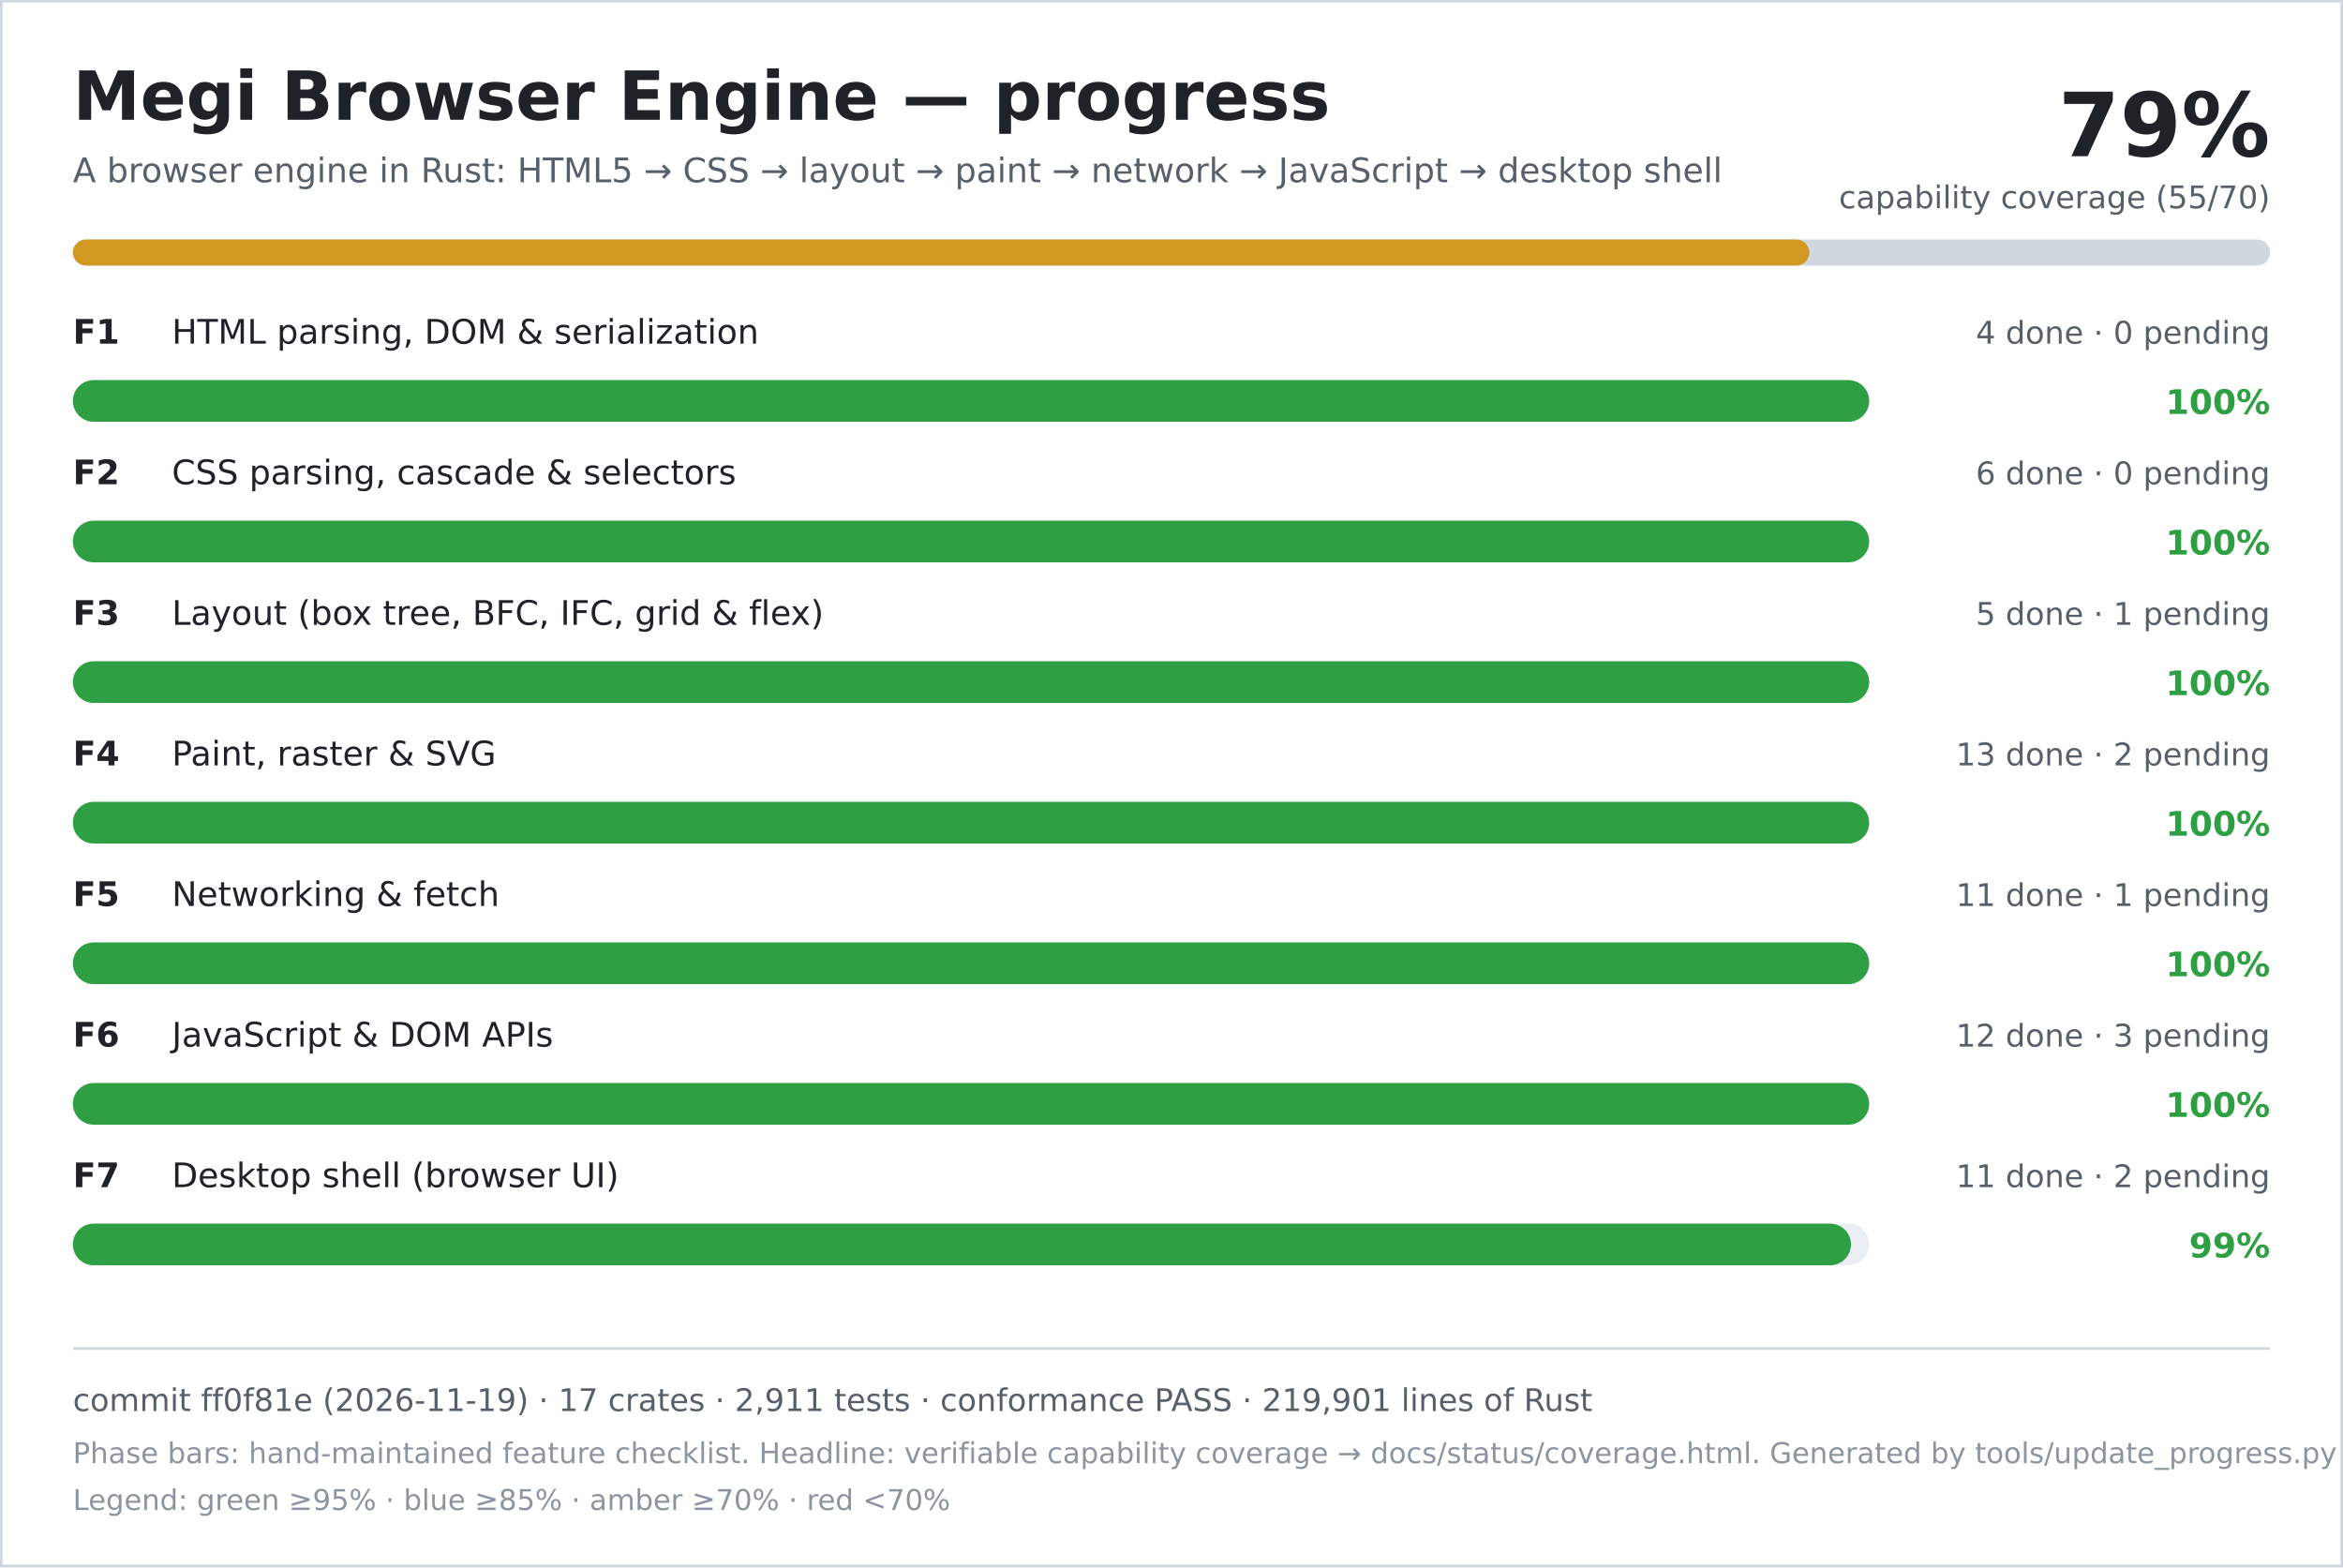
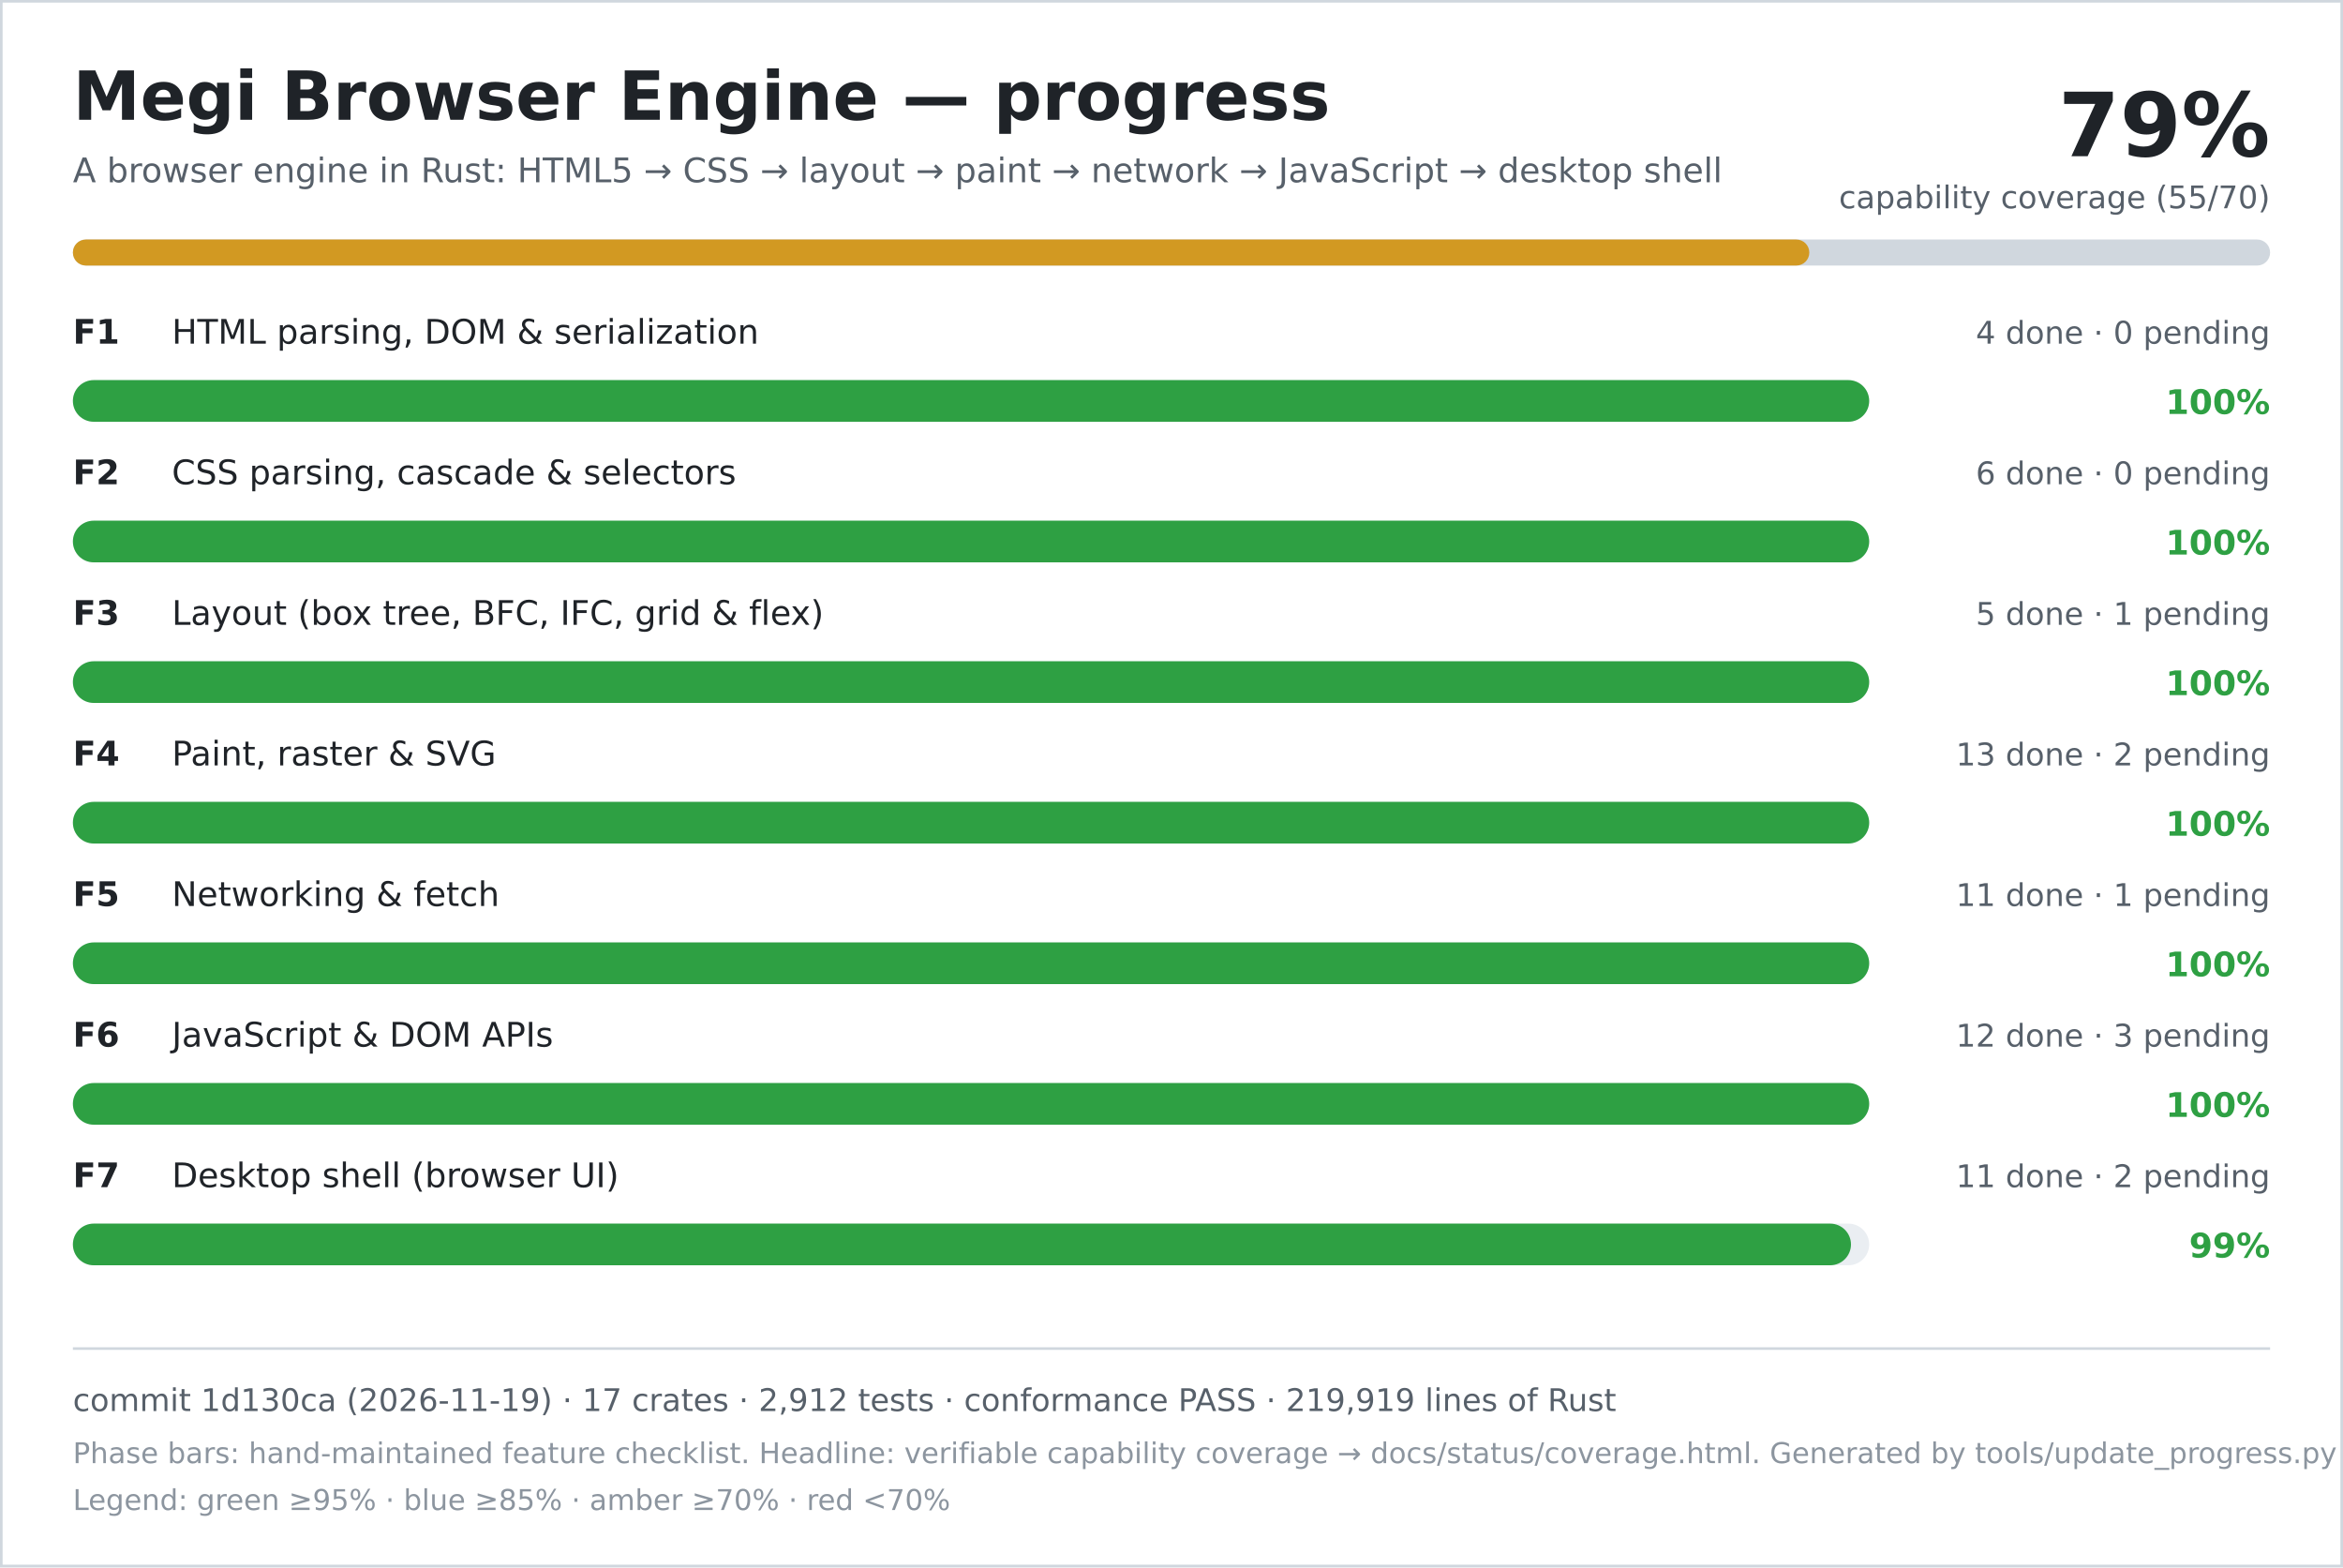
<svg xmlns="http://www.w3.org/2000/svg" width="900" height="602" viewBox="0 0 900 602" role="img" aria-labelledby="title desc">
  <rect width="900" height="602" fill="#ffffff" />
  <rect x="0.5" y="0.5" width="899" height="601" fill="none" stroke="#d0d7de" />
  <text x="28" y="46" font-family="DejaVu Sans, Verdana, sans-serif" font-size="26" font-weight="700" fill="#1f2328">Megi Browser Engine — progress</text>
  <text x="28" y="70" font-family="DejaVu Sans, Verdana, sans-serif" font-size="13" fill="#57606a">A browser engine in Rust: HTML5 → CSS → layout → paint → network → JavaScript → desktop shell</text>
  <text x="872" y="60" text-anchor="end" font-family="DejaVu Sans, Verdana, sans-serif" font-size="34" font-weight="700" fill="#1f2328">79%</text>
  <text x="872" y="80" text-anchor="end" font-family="DejaVu Sans, Verdana, sans-serif" font-size="12" fill="#57606a">capability coverage (55/70)</text>
  <rect x="28" y="92" width="844" height="10" rx="5" fill="#d0d7de" />
  <rect x="28" y="92" width="667" height="10" rx="5" fill="#d29922" />
  <text x="28" y="132" font-family="DejaVu Sans, Verdana, sans-serif" font-size="13" font-weight="700" fill="#1f2328">F1</text>
  <text x="66" y="132" font-family="DejaVu Sans, Verdana, sans-serif" font-size="13" fill="#1f2328">HTML parsing, DOM &amp; serialization</text>
  <text x="872" y="132" text-anchor="end" font-family="DejaVu Sans, Verdana, sans-serif" font-size="12" fill="#57606a">4 done · 0 pending</text>
  <rect x="28" y="146" width="690" height="16" rx="8" fill="#eaeef2" />
  <rect x="28" y="146" width="690" height="16" rx="8" fill="#2ea043" />
  <text x="872" y="159" text-anchor="end" font-family="DejaVu Sans, Verdana, sans-serif" font-size="13" font-weight="700" fill="#2ea043">100%</text>
  <text x="28" y="186" font-family="DejaVu Sans, Verdana, sans-serif" font-size="13" font-weight="700" fill="#1f2328">F2</text>
  <text x="66" y="186" font-family="DejaVu Sans, Verdana, sans-serif" font-size="13" fill="#1f2328">CSS parsing, cascade &amp; selectors</text>
  <text x="872" y="186" text-anchor="end" font-family="DejaVu Sans, Verdana, sans-serif" font-size="12" fill="#57606a">6 done · 0 pending</text>
  <rect x="28" y="200" width="690" height="16" rx="8" fill="#eaeef2" />
  <rect x="28" y="200" width="690" height="16" rx="8" fill="#2ea043" />
  <text x="872" y="213" text-anchor="end" font-family="DejaVu Sans, Verdana, sans-serif" font-size="13" font-weight="700" fill="#2ea043">100%</text>
  <text x="28" y="240" font-family="DejaVu Sans, Verdana, sans-serif" font-size="13" font-weight="700" fill="#1f2328">F3</text>
  <text x="66" y="240" font-family="DejaVu Sans, Verdana, sans-serif" font-size="13" fill="#1f2328">Layout (box tree, BFC, IFC, grid &amp; flex)</text>
  <text x="872" y="240" text-anchor="end" font-family="DejaVu Sans, Verdana, sans-serif" font-size="12" fill="#57606a">5 done · 1 pending</text>
  <rect x="28" y="254" width="690" height="16" rx="8" fill="#eaeef2" />
  <rect x="28" y="254" width="690" height="16" rx="8" fill="#2ea043" />
  <text x="872" y="267" text-anchor="end" font-family="DejaVu Sans, Verdana, sans-serif" font-size="13" font-weight="700" fill="#2ea043">100%</text>
  <text x="28" y="294" font-family="DejaVu Sans, Verdana, sans-serif" font-size="13" font-weight="700" fill="#1f2328">F4</text>
  <text x="66" y="294" font-family="DejaVu Sans, Verdana, sans-serif" font-size="13" fill="#1f2328">Paint, raster &amp; SVG</text>
  <text x="872" y="294" text-anchor="end" font-family="DejaVu Sans, Verdana, sans-serif" font-size="12" fill="#57606a">13 done · 2 pending</text>
  <rect x="28" y="308" width="690" height="16" rx="8" fill="#eaeef2" />
  <rect x="28" y="308" width="690" height="16" rx="8" fill="#2ea043" />
  <text x="872" y="321" text-anchor="end" font-family="DejaVu Sans, Verdana, sans-serif" font-size="13" font-weight="700" fill="#2ea043">100%</text>
  <text x="28" y="348" font-family="DejaVu Sans, Verdana, sans-serif" font-size="13" font-weight="700" fill="#1f2328">F5</text>
  <text x="66" y="348" font-family="DejaVu Sans, Verdana, sans-serif" font-size="13" fill="#1f2328">Networking &amp; fetch</text>
  <text x="872" y="348" text-anchor="end" font-family="DejaVu Sans, Verdana, sans-serif" font-size="12" fill="#57606a">11 done · 1 pending</text>
  <rect x="28" y="362" width="690" height="16" rx="8" fill="#eaeef2" />
  <rect x="28" y="362" width="690" height="16" rx="8" fill="#2ea043" />
  <text x="872" y="375" text-anchor="end" font-family="DejaVu Sans, Verdana, sans-serif" font-size="13" font-weight="700" fill="#2ea043">100%</text>
  <text x="28" y="402" font-family="DejaVu Sans, Verdana, sans-serif" font-size="13" font-weight="700" fill="#1f2328">F6</text>
  <text x="66" y="402" font-family="DejaVu Sans, Verdana, sans-serif" font-size="13" fill="#1f2328">JavaScript &amp; DOM APIs</text>
  <text x="872" y="402" text-anchor="end" font-family="DejaVu Sans, Verdana, sans-serif" font-size="12" fill="#57606a">12 done · 3 pending</text>
  <rect x="28" y="416" width="690" height="16" rx="8" fill="#eaeef2" />
  <rect x="28" y="416" width="690" height="16" rx="8" fill="#2ea043" />
  <text x="872" y="429" text-anchor="end" font-family="DejaVu Sans, Verdana, sans-serif" font-size="13" font-weight="700" fill="#2ea043">100%</text>
  <text x="28" y="456" font-family="DejaVu Sans, Verdana, sans-serif" font-size="13" font-weight="700" fill="#1f2328">F7</text>
  <text x="66" y="456" font-family="DejaVu Sans, Verdana, sans-serif" font-size="13" fill="#1f2328">Desktop shell (browser UI)</text>
  <text x="872" y="456" text-anchor="end" font-family="DejaVu Sans, Verdana, sans-serif" font-size="12" fill="#57606a">11 done · 2 pending</text>
  <rect x="28" y="470" width="690" height="16" rx="8" fill="#eaeef2" />
  <rect x="28" y="470" width="683" height="16" rx="8" fill="#2ea043" />
  <text x="872" y="483" text-anchor="end" font-family="DejaVu Sans, Verdana, sans-serif" font-size="13" font-weight="700" fill="#2ea043">99%</text>
  <line x1="28" y1="518" x2="872" y2="518" stroke="#d0d7de" />
-   <text x="28" y="542" font-family="DejaVu Sans, Verdana, sans-serif" font-size="12" fill="#57606a">commit ff0f81e (2026-11-19) · 17 crates · 2,911 tests · conformance PASS · 219,901 lines of Rust</text>
+   <text x="28" y="542" font-family="DejaVu Sans, Verdana, sans-serif" font-size="12" fill="#57606a">commit 1d130ca (2026-11-19) · 17 crates · 2,912 tests · conformance PASS · 219,919 lines of Rust</text>
  <text x="28" y="562" font-family="DejaVu Sans, Verdana, sans-serif" font-size="11" fill="#8c959f">Phase bars: hand-maintained feature checklist. Headline: verifiable capability coverage → docs/status/coverage.html. Generated by tools/update_progress.py — do not edit.</text>
  <text x="28" y="580" font-family="DejaVu Sans, Verdana, sans-serif" font-size="11" fill="#8c959f">Legend: green ≥95% · blue ≥85% · amber ≥70% · red &lt;70%</text>
</svg>
